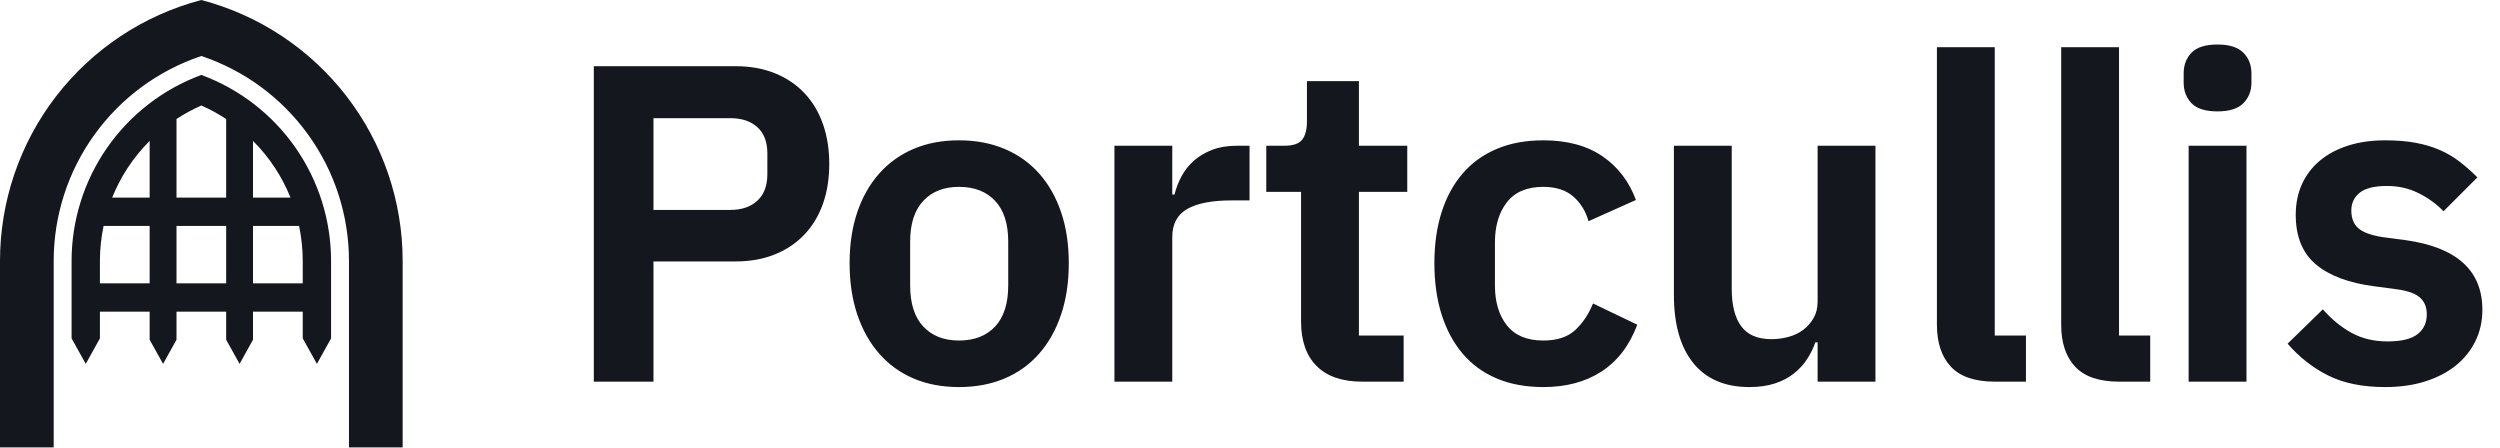
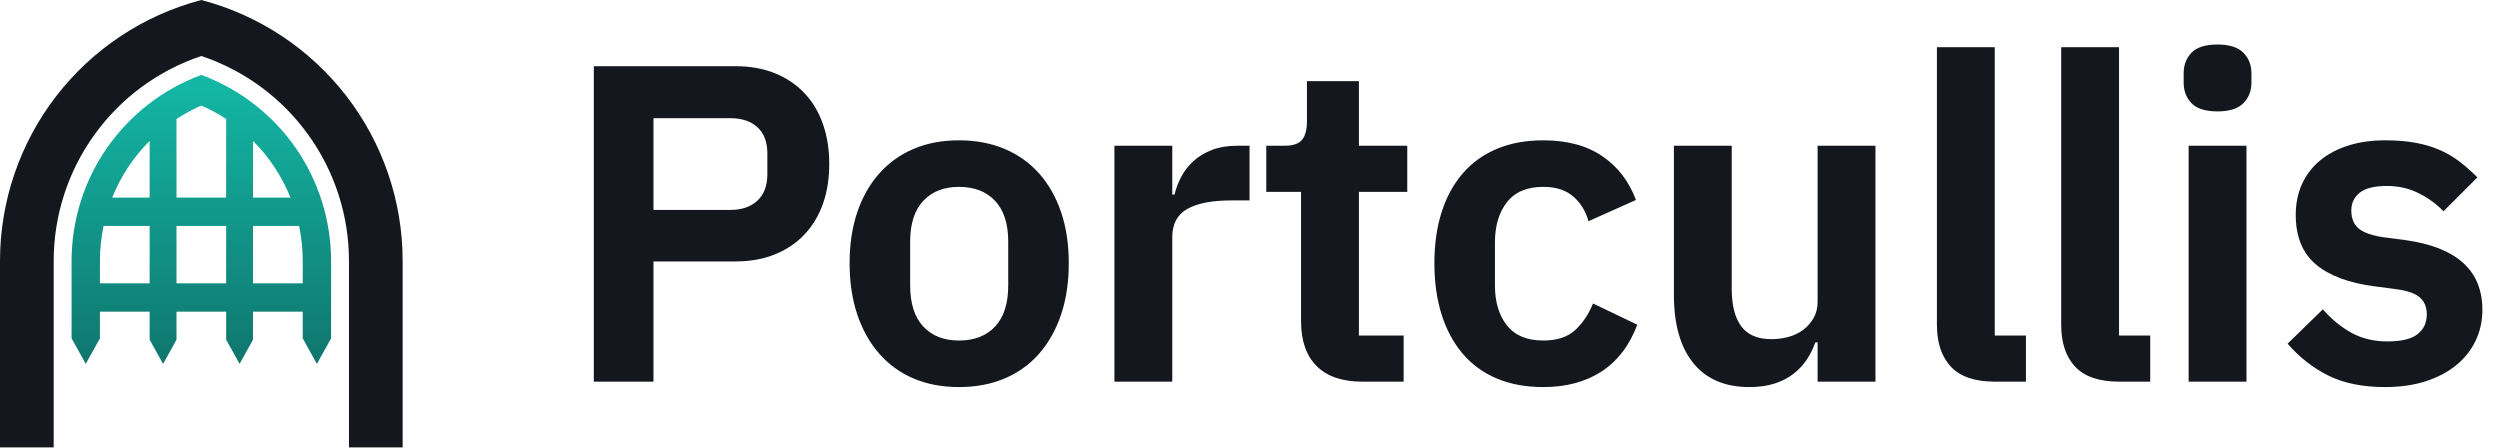
<svg xmlns="http://www.w3.org/2000/svg" viewBox="0 0 221.28 39.65" role="img" aria-label="Portcullis">
-   <g fill="#14181e">
-     <path transform="matrix(0.66 0 0 0.66 -3.3 -1.32)" d="M5 62L5 37C5 29 7.65 21.23 12.53 14.9C17.42 8.57 24.26 4.03 32 2C39.74 4.03 46.58 8.57 51.47 14.9C56.35 21.23 59 29 59 37L59 62L51.8 62L51.8 37C51.8 30.92 49.89 24.99 46.33 20.06C42.78 15.13 37.77 11.44 32 9.51C26.23 11.44 21.22 15.13 17.67 20.06C14.11 24.99 12.2 30.92 12.2 37L12.2 62ZM49.4 47.38L47.5 50.8L45.6 47.38L45.6 43.8L38.93 43.8L38.93 47.56L37.13 50.8L35.33 47.56L35.33 43.8L28.67 43.8L28.67 47.56L26.87 50.8L25.07 47.56L25.07 43.8L18.4 43.8L18.4 47.38L16.5 50.8L14.6 47.38L14.6 37C14.6 31.56 16.27 26.25 19.38 21.79C22.49 17.33 26.9 13.93 32 12.05C37.1 13.93 41.51 17.33 44.62 21.79C47.73 26.25 49.4 31.56 49.4 37L49.4 47.38ZM28.67 17.96L28.67 28.5L35.33 28.5L35.33 17.96C34.28 17.27 33.16 16.66 32 16.15C30.84 16.66 29.72 17.27 28.67 17.96ZM35.33 32.3L28.67 32.3L28.67 40L35.33 40ZM18.4 37L18.4 40L25.07 40L25.07 32.3L18.89 32.3C18.57 33.84 18.4 35.41 18.4 37ZM38.93 40L45.6 40L45.6 37C45.6 35.41 45.43 33.84 45.11 32.3L38.93 32.3ZM20.04 28.5L25.07 28.5L25.07 20.9C23.96 22 22.96 23.23 22.1 24.55C21.28 25.8 20.6 27.13 20.04 28.5ZM38.93 20.9L38.93 28.5L43.96 28.5C43.4 27.13 42.72 25.8 41.9 24.55C41.04 23.23 40.04 22 38.93 20.9Z" />
-     <path transform="translate(49.28 33.78)" d="M3.28 0V-27.92H15.84Q17.76 -27.92 19.3 -27.3Q20.84 -26.68 21.92 -25.54Q23 -24.4 23.56 -22.8Q24.12 -21.2 24.12 -19.28Q24.12 -17.32 23.56 -15.74Q23 -14.16 21.92 -13.02Q20.84 -11.88 19.3 -11.26Q17.76 -10.64 15.84 -10.64H8.56V0ZM8.56 -15.2H15.36Q16.88 -15.2 17.76 -16.02Q18.64 -16.84 18.64 -18.36V-20.2Q18.64 -21.72 17.76 -22.52Q16.88 -23.32 15.36 -23.32H8.56ZM35.6 0.48Q33.36 0.48 31.58 -0.28Q29.8 -1.04 28.54 -2.48Q27.28 -3.92 26.6 -5.94Q25.92 -7.96 25.92 -10.48Q25.92 -13 26.6 -15Q27.28 -17 28.54 -18.42Q29.8 -19.84 31.58 -20.6Q33.36 -21.36 35.6 -21.36Q37.84 -21.36 39.64 -20.6Q41.44 -19.84 42.7 -18.42Q43.96 -17 44.64 -15Q45.32 -13 45.32 -10.48Q45.32 -7.96 44.64 -5.94Q43.96 -3.92 42.7 -2.48Q41.44 -1.04 39.64 -0.28Q37.84 0.48 35.6 0.48ZM35.6 -3.64Q37.64 -3.64 38.8 -4.88Q39.96 -6.12 39.96 -8.52V-12.4Q39.96 -14.76 38.8 -16Q37.64 -17.24 35.6 -17.24Q33.6 -17.24 32.44 -16Q31.28 -14.76 31.28 -12.4V-8.52Q31.28 -6.12 32.44 -4.88Q33.6 -3.64 35.6 -3.64ZM49.36 0V-20.88H54.48V-16.56H54.68Q54.88 -17.4 55.3 -18.18Q55.72 -18.96 56.4 -19.56Q57.08 -20.16 58.02 -20.52Q58.96 -20.88 60.2 -20.88H61.32V-16.04H59.72Q57.12 -16.04 55.8 -15.28Q54.48 -14.52 54.48 -12.8V0ZM71.28 0Q68.64 0 67.26 -1.38Q65.88 -2.76 65.88 -5.32V-16.8H62.8V-20.88H64.4Q65.56 -20.88 65.98 -21.42Q66.4 -21.96 66.4 -23.04V-26.6H71V-20.88H75.28V-16.8H71V-4.08H74.96V0ZM87.32 0.48Q85 0.48 83.2 -0.28Q81.4 -1.04 80.18 -2.48Q78.96 -3.92 78.32 -5.94Q77.68 -7.96 77.68 -10.48Q77.68 -13 78.32 -15Q78.96 -17 80.18 -18.42Q81.4 -19.84 83.2 -20.6Q85 -21.36 87.32 -21.36Q90.48 -21.36 92.54 -19.96Q94.6 -18.56 95.52 -16.08L91.32 -14.2Q90.96 -15.52 89.98 -16.38Q89 -17.24 87.32 -17.24Q85.16 -17.24 84.1 -15.88Q83.04 -14.52 83.04 -12.32V-8.52Q83.04 -6.32 84.1 -4.98Q85.16 -3.64 87.32 -3.64Q89.16 -3.64 90.16 -4.58Q91.16 -5.52 91.72 -6.92L95.64 -5.04Q94.6 -2.28 92.48 -0.9Q90.36 0.48 87.32 0.48ZM111.6 -3.48H111.4Q111.12 -2.68 110.66 -1.98Q110.2 -1.28 109.5 -0.72Q108.8 -0.16 107.82 0.16Q106.84 0.48 105.56 0.48Q102.32 0.48 100.6 -1.64Q98.88 -3.76 98.88 -7.68V-20.88H104V-8.2Q104 -6.04 104.84 -4.9Q105.68 -3.76 107.52 -3.76Q108.28 -3.76 109.02 -3.96Q109.76 -4.16 110.32 -4.58Q110.88 -5 111.24 -5.62Q111.6 -6.24 111.6 -7.08V-20.88H116.72V0H111.6ZM127.28 0Q124.64 0 123.4 -1.32Q122.16 -2.64 122.16 -5.04V-29.6H127.28V-4.08H130.04V0ZM138.28 0Q135.64 0 134.4 -1.32Q133.16 -2.64 133.16 -5.04V-29.6H138.28V-4.08H141.04V0ZM147 -23.92Q145.4 -23.92 144.7 -24.64Q144 -25.36 144 -26.48V-27.28Q144 -28.4 144.7 -29.12Q145.4 -29.84 147 -29.84Q148.56 -29.84 149.28 -29.12Q150 -28.4 150 -27.28V-26.48Q150 -25.36 149.28 -24.64Q148.56 -23.92 147 -23.92ZM144.44 -20.88H149.56V0H144.44ZM161.84 0.48Q158.84 0.48 156.8 -0.54Q154.76 -1.56 153.2 -3.36L156.32 -6.4Q157.48 -5.08 158.86 -4.32Q160.24 -3.56 162.04 -3.56Q163.88 -3.56 164.7 -4.2Q165.52 -4.84 165.52 -5.96Q165.52 -6.88 164.94 -7.42Q164.36 -7.96 162.96 -8.16L160.88 -8.44Q157.48 -8.88 155.7 -10.38Q153.92 -11.88 153.92 -14.76Q153.92 -16.28 154.48 -17.5Q155.04 -18.72 156.08 -19.58Q157.12 -20.44 158.58 -20.9Q160.04 -21.36 161.84 -21.36Q163.36 -21.36 164.54 -21.14Q165.72 -20.92 166.68 -20.5Q167.64 -20.08 168.44 -19.46Q169.24 -18.84 170 -18.08L167 -15.08Q166.08 -16.04 164.8 -16.68Q163.52 -17.32 162 -17.32Q160.32 -17.32 159.58 -16.72Q158.84 -16.12 158.84 -15.16Q158.84 -14.12 159.46 -13.58Q160.08 -13.04 161.56 -12.8L163.68 -12.52Q170.44 -11.56 170.44 -6.36Q170.44 -4.84 169.82 -3.58Q169.2 -2.32 168.08 -1.42Q166.96 -0.52 165.38 -0.02Q163.8 0.48 161.84 0.48Z" />
-   </g>
+   <defs>
+     <linearGradient id="pcl-logo" x1="0" y1="0" x2="0" y2="1">
+       <stop offset="0" stop-color="#14b8a6" />
+       <stop offset="1" stop-color="#0f766e" />
+     </linearGradient>
+   </defs>
+   <path fill="#14181e" transform="matrix(0.66 0 0 0.66 -3.3 -1.32)" d="M5 62L5 37C5 29 7.65 21.23 12.53 14.9C17.42 8.57 24.26 4.03 32 2C39.74 4.03 46.58 8.57 51.47 14.9C56.35 21.23 59 29 59 37L59 62L51.8 62L51.8 37C51.8 30.92 49.89 24.99 46.33 20.06C42.78 15.13 37.77 11.44 32 9.51C26.23 11.44 21.22 15.13 17.67 20.06C14.11 24.99 12.2 30.92 12.2 37L12.2 62Z" />
+   <path fill="url(#pcl-logo)" transform="matrix(0.66 0 0 0.66 -3.3 -1.32)" d="M49.4 47.38L47.5 50.8L45.6 47.38L45.6 43.8L38.93 43.8L38.93 47.56L37.13 50.8L35.33 47.56L35.33 43.8L28.67 43.8L28.67 47.56L26.87 50.8L25.07 47.56L25.07 43.8L18.4 43.8L18.4 47.38L16.5 50.8L14.6 47.38L14.6 37C14.6 31.56 16.27 26.25 19.38 21.79C22.49 17.33 26.9 13.93 32 12.05C37.1 13.93 41.51 17.33 44.62 21.79C47.73 26.25 49.4 31.56 49.4 37L49.4 47.38ZM28.67 17.96L28.67 28.5L35.33 28.5L35.33 17.96C34.28 17.27 33.16 16.66 32 16.15C30.84 16.66 29.72 17.27 28.67 17.96ZM35.33 32.3L28.67 32.3L28.67 40L35.33 40ZM18.4 37L18.4 40L25.07 40L25.07 32.3L18.89 32.3C18.57 33.84 18.4 35.41 18.4 37ZM38.93 40L45.6 40L45.6 37C45.6 35.41 45.43 33.84 45.11 32.3L38.93 32.3ZM20.04 28.5L25.07 28.5L25.07 20.9C23.96 22 22.96 23.23 22.1 24.55C21.28 25.8 20.6 27.13 20.04 28.5ZM38.93 20.9L38.93 28.5L43.96 28.5C43.4 27.13 42.72 25.8 41.9 24.55C41.04 23.23 40.04 22 38.93 20.9Z" />
+   <path fill="#14181e" transform="translate(49.28 33.78)" d="M3.28 0V-27.92H15.84Q17.76 -27.92 19.3 -27.3Q20.84 -26.68 21.92 -25.54Q23 -24.4 23.56 -22.8Q24.12 -21.2 24.12 -19.28Q24.12 -17.32 23.56 -15.74Q23 -14.16 21.92 -13.02Q20.84 -11.88 19.3 -11.26Q17.76 -10.64 15.84 -10.64H8.56V0ZM8.56 -15.2H15.36Q16.88 -15.2 17.76 -16.02Q18.64 -16.84 18.64 -18.36V-20.2Q18.64 -21.72 17.76 -22.52Q16.88 -23.32 15.36 -23.32H8.56ZM35.6 0.48Q33.36 0.48 31.58 -0.28Q29.8 -1.04 28.54 -2.48Q27.28 -3.92 26.6 -5.94Q25.92 -7.96 25.92 -10.48Q25.92 -13 26.6 -15Q27.28 -17 28.54 -18.42Q29.8 -19.84 31.58 -20.6Q33.36 -21.36 35.6 -21.36Q37.84 -21.36 39.64 -20.6Q41.44 -19.84 42.7 -18.42Q43.96 -17 44.64 -15Q45.32 -13 45.32 -10.48Q45.32 -7.96 44.64 -5.94Q43.96 -3.92 42.7 -2.48Q41.44 -1.04 39.64 -0.28Q37.84 0.48 35.6 0.48ZM35.6 -3.64Q37.64 -3.64 38.8 -4.88Q39.96 -6.12 39.96 -8.52V-12.4Q39.96 -14.76 38.8 -16Q37.64 -17.24 35.6 -17.24Q33.6 -17.24 32.44 -16Q31.28 -14.76 31.28 -12.4V-8.52Q31.28 -6.12 32.44 -4.88Q33.6 -3.64 35.6 -3.64ZM49.36 0V-20.88H54.48V-16.56H54.68Q54.88 -17.4 55.3 -18.18Q55.72 -18.96 56.4 -19.56Q57.08 -20.16 58.02 -20.52Q58.96 -20.88 60.2 -20.88H61.32V-16.04H59.72Q57.12 -16.04 55.8 -15.28Q54.48 -14.52 54.48 -12.8V0ZM71.28 0Q68.64 0 67.26 -1.38Q65.88 -2.76 65.88 -5.32V-16.8H62.8V-20.88H64.4Q65.56 -20.88 65.98 -21.42Q66.4 -21.96 66.4 -23.04V-26.6H71V-20.88H75.28V-16.8H71V-4.08H74.96V0ZM87.32 0.48Q85 0.48 83.2 -0.28Q81.4 -1.04 80.18 -2.48Q78.96 -3.92 78.32 -5.94Q77.68 -7.96 77.68 -10.48Q77.68 -13 78.32 -15Q78.96 -17 80.18 -18.42Q81.4 -19.84 83.2 -20.6Q85 -21.36 87.32 -21.36Q90.48 -21.36 92.54 -19.96Q94.6 -18.56 95.52 -16.08L91.32 -14.2Q90.96 -15.52 89.98 -16.38Q89 -17.24 87.32 -17.24Q85.16 -17.24 84.1 -15.88Q83.04 -14.52 83.04 -12.32V-8.52Q83.04 -6.32 84.1 -4.98Q85.16 -3.64 87.32 -3.64Q89.16 -3.64 90.16 -4.58Q91.16 -5.52 91.72 -6.92L95.64 -5.04Q94.6 -2.28 92.48 -0.9Q90.36 0.48 87.32 0.48ZM111.6 -3.48H111.4Q111.12 -2.68 110.66 -1.98Q110.2 -1.28 109.5 -0.72Q108.8 -0.16 107.82 0.16Q106.84 0.48 105.56 0.48Q102.32 0.48 100.6 -1.64Q98.88 -3.76 98.88 -7.68V-20.88H104V-8.2Q104 -6.04 104.84 -4.9Q105.68 -3.76 107.52 -3.76Q108.28 -3.76 109.02 -3.96Q109.76 -4.16 110.32 -4.58Q110.88 -5 111.24 -5.62Q111.6 -6.24 111.6 -7.08V-20.88H116.72V0H111.6ZM127.28 0Q124.64 0 123.4 -1.32Q122.16 -2.64 122.16 -5.04V-29.6H127.28V-4.08H130.04V0ZM138.28 0Q135.64 0 134.4 -1.32Q133.16 -2.64 133.16 -5.04V-29.6H138.28V-4.08H141.04V0ZM147 -23.92Q145.4 -23.92 144.7 -24.64Q144 -25.36 144 -26.48V-27.28Q144 -28.4 144.7 -29.12Q145.4 -29.84 147 -29.84Q148.56 -29.84 149.28 -29.12Q150 -28.4 150 -27.28V-26.48Q150 -25.36 149.28 -24.64Q148.56 -23.92 147 -23.92ZM144.44 -20.88H149.56V0H144.44ZM161.84 0.48Q158.84 0.48 156.8 -0.54Q154.76 -1.56 153.2 -3.36L156.32 -6.4Q157.48 -5.08 158.86 -4.32Q160.24 -3.56 162.04 -3.56Q163.88 -3.56 164.7 -4.2Q165.52 -4.84 165.52 -5.96Q165.52 -6.88 164.94 -7.42Q164.36 -7.96 162.96 -8.16L160.88 -8.44Q157.48 -8.88 155.7 -10.38Q153.92 -11.88 153.92 -14.76Q153.92 -16.28 154.48 -17.5Q155.04 -18.72 156.08 -19.58Q157.12 -20.44 158.58 -20.9Q160.04 -21.36 161.84 -21.36Q163.36 -21.36 164.54 -21.14Q165.72 -20.92 166.68 -20.5Q167.64 -20.08 168.44 -19.46Q169.24 -18.84 170 -18.08L167 -15.08Q166.08 -16.04 164.8 -16.68Q163.52 -17.32 162 -17.32Q160.32 -17.32 159.58 -16.72Q158.84 -16.12 158.84 -15.16Q158.84 -14.12 159.46 -13.58Q160.08 -13.04 161.56 -12.8L163.68 -12.52Q170.44 -11.56 170.44 -6.36Q170.44 -4.84 169.82 -3.58Q169.2 -2.32 168.08 -1.42Q166.96 -0.52 165.38 -0.02Q163.8 0.48 161.84 0.48Z" />
</svg>
